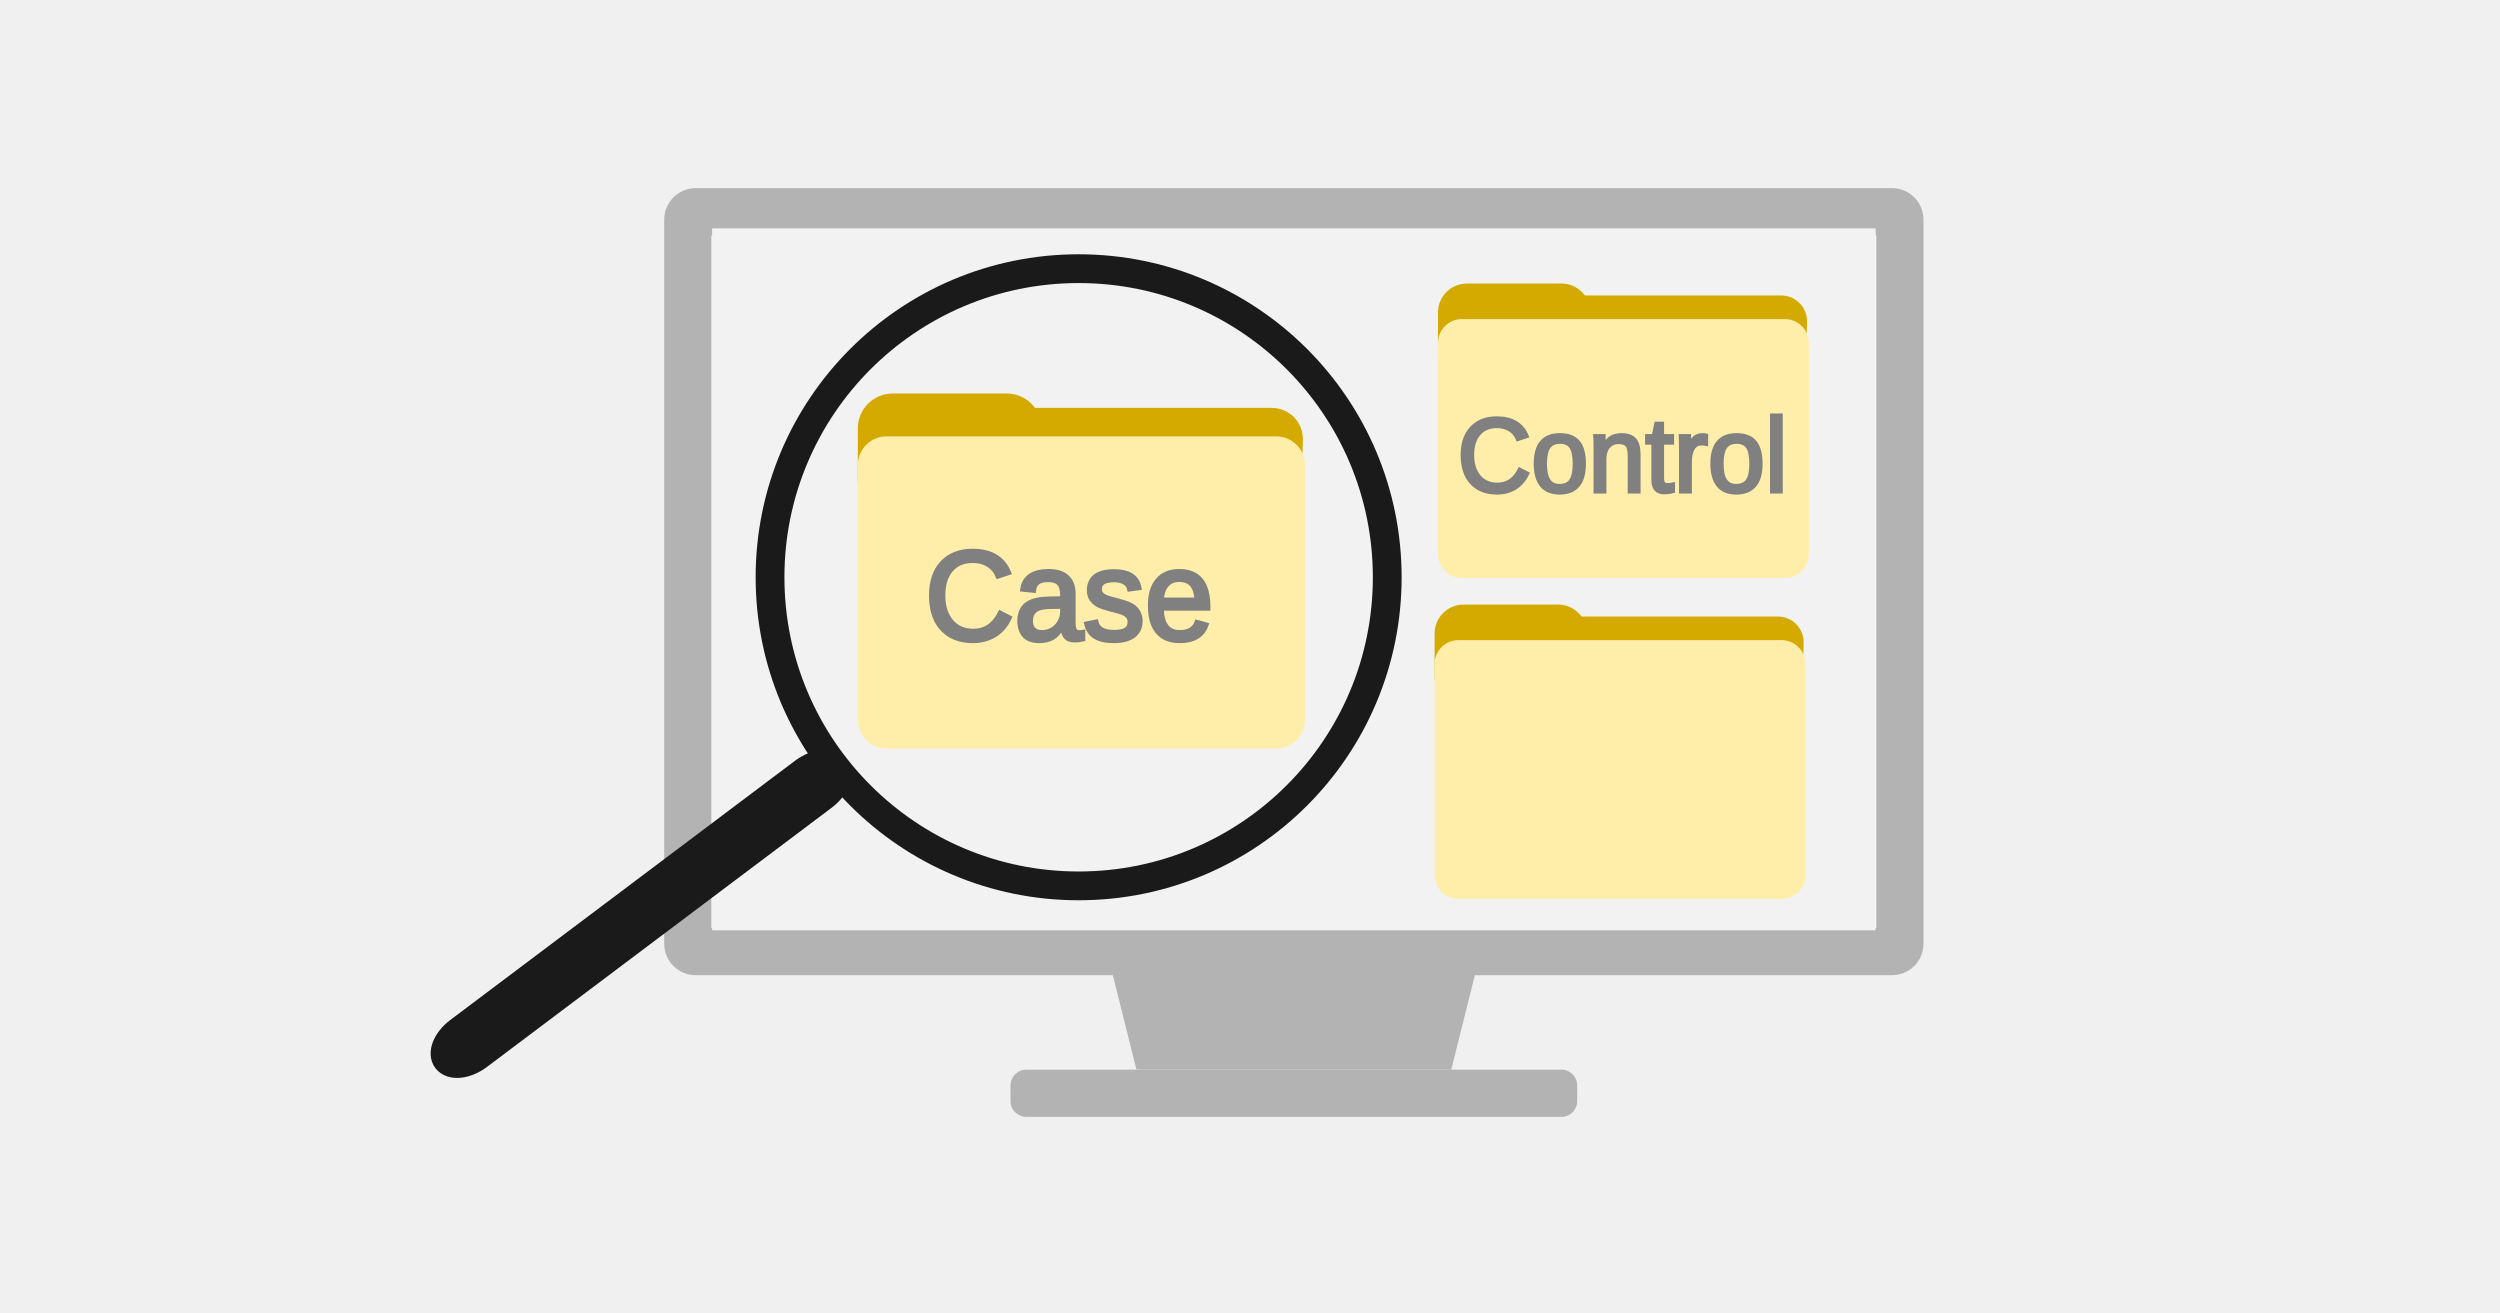
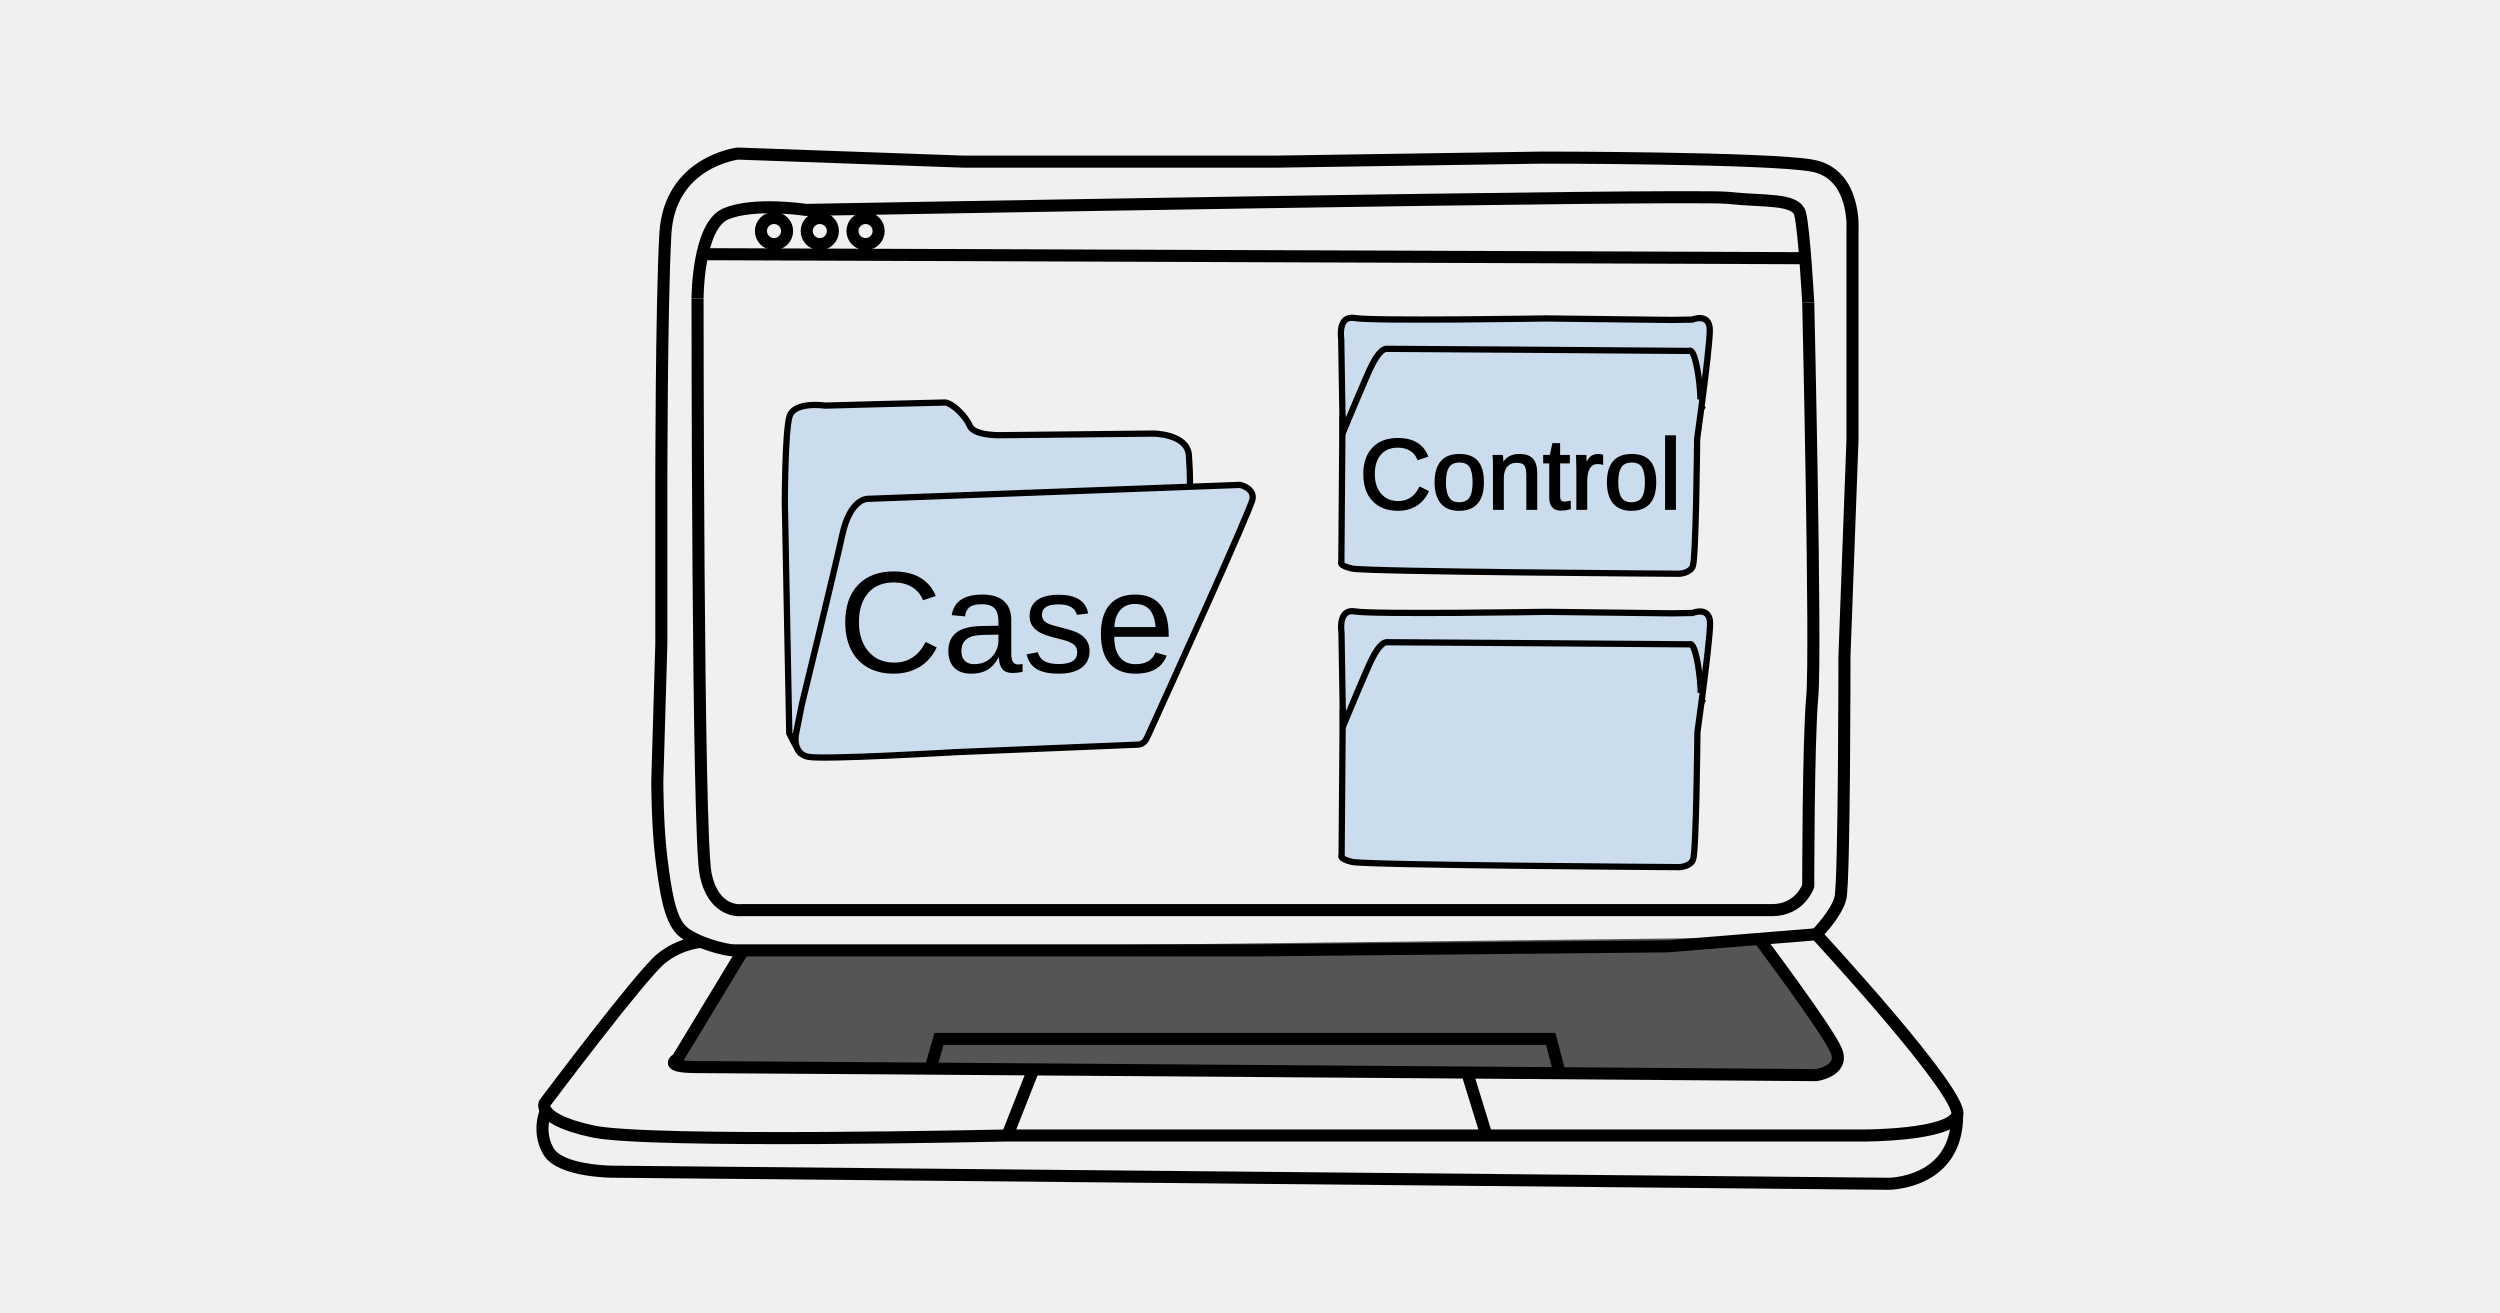
<svg xmlns="http://www.w3.org/2000/svg" viewBox="0 0 1200 630" version="1.1" id="svg33" xml:space="preserve">
  <defs id="defs1">
    <rect x="467.43" y="362.13" width="169.508" height="69.344" id="rect8" />
    <style id="style1">
        .st_light_blue{fill:#ccddec}
        .st_medium_blue{fill:#99badd}
        .st_dark_blue{fill:#4c86c5}
        .st_white{fill:#fff}
        .st_stroke_medium{fill:none;stroke:#99badd;stroke-width:4;stroke-linecap:round;stroke-linejoin:round}
    </style>
    <rect x="467.43" y="362.13" width="169.508" height="69.344" id="rect8-7" />
  </defs>
-   <path class="st_medium_blue" d="m 515.27,392.534 30.223,120.891 H 696.607 L 726.83,392.534 Z" id="path1" style="stroke-width:1.511;paint-order:stroke fill markers;fill:#b3b3b3" />
-   <rect class="st_medium_blue" x="485.047" y="513.426" width="272.005" height="22.667" rx="7.556" id="rect2" style="stroke-width:1.511;paint-order:stroke fill markers;fill:#b3b3b3" />
-   <rect class="st_medium_blue" x="318.822" y="90.306" width="604.457" height="377.785" rx="15.111" id="rect3" style="stroke-width:1.511;paint-order:stroke fill markers;fill:#b3b3b3" />
-   <rect class="st_white" x="341.489" y="112.973" width="559.122" height="332.451" id="rect4" style="stroke-width:1.511;paint-order:stroke fill markers" />
  <g transform="matrix(1.511141,0,0,1.511141,364.1559,143.196)" id="g6" style="paint-order:stroke fill markers" />
-   <g transform="matrix(1.511141,0,0,1.511141,666.3842,143.196)" id="g15" style="paint-order:stroke fill markers;fill:#f2f2f2">
-     <rect class="st_light_blue" x="-214.787" y="-22.219" width="369.597" height="222.955" id="rect7" style="fill:#f2f2f2;fill-opacity:1;stroke-width:2.072;paint-order:stroke fill markers" />
-     <g class="st_medium_blue" id="g14" style="paint-order:stroke fill markers;fill:#f2f2f2" />
+   <g transform="matrix(1.511141,0,0,1.511141,545.4929,211.1974)" id="g16" style="paint-order:stroke fill markers" />
+   <g id="layer1" />
+   <g id="layer2">
+     <g id="g1" transform="translate(3.898828)">
+       <path class="st2" d="m 864.051,145.187 c 0,0 3.863,168.051 1.932,189.299 -1.932,21.248 -1.932,90.786 -1.932,90.786 0,0 -3.863,11.59 -17.385,11.59 H 352.171 c 0,0 -13.521,1.932 -17.385,-17.385 -3.863,-19.316 -3.863,-276.222 -3.863,-276.222" id="path26" style="fill:none;stroke:#000000;stroke-width:5.795px;stroke-miterlimit:10" />
+       <line class="st2" x1="333.821" y1="122.007" x2="863.085" y2="123.939" id="line27" style="fill:none;stroke:#000000;stroke-width:5.795px;stroke-miterlimit:10" />
+       <path class="st2" d="m 330.924,143.255 c 0,0 0,-34.769 13.521,-40.564 13.521,-5.795 38.632,-1.932 38.632,-1.932 0,0 424.957,-7.726 442.341,-5.795 17.385,1.932 32.838,0 34.769,7.726 1.932,7.726 3.863,42.496 3.863,42.496" id="path27" style="fill:none;stroke:#000000;stroke-width:5.795px;stroke-miterlimit:10" />
+       <path class="st1" d="m 353.137,455.695 -31.872,52.637 c 0,0 -7.726,3.863 9.658,3.863 17.385,0 536.991,3.863 536.991,3.863 0,0 13.521,-1.932 9.658,-11.59 -3.863,-9.658 -37.609,-54.51 -37.609,-54.51" id="path37" style="fill:#555555;stroke:#000000;stroke-width:5.795px;stroke-miterlimit:10" />
+       <path class="st2" d="m 333.338,452.044 c 0,0 -10.141,0.27 -19.799,7.997 -9.658,7.726 -56.017,69.538 -56.017,69.538 0,0 -0.715,1.429 0.618,3.496 1.758,2.762 7.128,6.703 22.561,10.025 27.043,5.795 198.957,1.932 198.957,1.932 h 411.435 c 0,0 40.564,0 44.427,-9.658 3.863,-9.658 -67.607,-86.923 -67.607,-86.923 0,0 9.658,-9.658 11.59,-17.385 1.932,-7.726 1.932,-115.897 1.932,-115.897 L 885.299,210.862 V 110.418 c 0,0 1.932,-27.043 -19.316,-30.906 C 844.735,75.648 736.564,75.648 736.564,75.648 L 609.077,77.58 H 458.411 l -108.171,-3.863 c 0,0 -32.838,3.863 -34.769,38.632 -1.932,34.769 -1.932,121.692 -1.932,121.692 v 75.333 l -1.932,65.675 c 0,0 0,21.248 1.932,36.701 1.932,15.453 3.863,28.974 9.658,34.769 5.795,5.795 21.248,9.658 25.111,9.658 h 251.111 l 197.025,-1.932 71.47,-5.795" id="path38" style="fill:none;stroke:#000000;stroke-width:5.795px;stroke-miterlimit:10" />
+       <path class="st2" d="m 258.14,533.076 c 0,0 -4.481,10.025 1.313,19.683 5.795,9.658 30.906,9.658 30.906,9.658 l 612.324,5.795 c 0,0 32.838,0 32.838,-32.838" id="path39" style="fill:none;stroke:#000000;stroke-width:5.795px;stroke-miterlimit:10" />
+       <line class="st2" x1="492.291" y1="512.91" x2="479.658" y2="545.032" id="line39" style="fill:none;stroke:#000000;stroke-width:5.795px;stroke-miterlimit:10" />
+       <line class="st2" x1="700.423" y1="515.131" x2="709.348" y2="544.144" id="line40" style="fill:none;stroke:#000000;stroke-width:5.795px;stroke-miterlimit:10" />
+       <polyline class="st2" points="902.82 400.86 904.82 393.86 1056.82 393.86 1059 402.14" id="polyline40" style="fill:none;stroke:#000000;stroke-width:3px;stroke-miterlimit:10" transform="matrix(1.931622,0,0,1.931622,-1300.949,-262.1149)" />
+       <circle class="st2" cx="367.624" cy="110.9" r="6.278" id="circle40" style="fill:none;stroke:#000000;stroke-width:5.795px;stroke-miterlimit:10" />
+       <circle class="st2" cx="389.606" cy="110.9" r="6.278" id="circle41" style="fill:none;stroke:#000000;stroke-width:5.795px;stroke-miterlimit:10" />
+       <circle class="st2" cx="411.569" cy="110.9" r="6.278" id="circle42" style="fill:none;stroke:#000000;stroke-width:5.795px;stroke-miterlimit:10" />
+       <g id="g26" transform="translate(404.2765,-226.295)">
+         <path class="st0" d="m 412.51,384.57 c 0.08,5.14 -2.25,23.93 -4.06,37.58 l -0.73,-0.46 0.31,-3.66 c 0,0 -0.13,-8.35 -1.94,-16.66 -1.8,-8.32 -3.45,-6.62 -3.45,-6.62 0,0 -141.93,-1.07 -145.27,-1.01 -3.34,0.06 -6.57,6.78 -8.19,10.15 -0.76,1.58 -3.64,8.36 -6.5,15.1 -0.18,0.44 -0.37,0.86 -0.55,1.29 -3.01,7.14 -5.82,13.87 -5.82,13.87 l -0.67,-41.73 -0.05,-3.34 c 0,0 -1.86,-11.66 6.52,-10.12 8.37,1.54 91.83,0.2 91.83,0.2 l 60.12,0.71 10.01,-0.16 c 0,0 8.29,-3.47 8.43,4.87 z" id="path8-9" style="fill:#99badd" />
+         <path class="st1" d="m 409.79,423.01 -2.24,5.86 c 0.29,-2.01 0.58,-4.28 0.91,-6.73 l 1.33,0.86 z" id="path9" style="fill:#ffffff" />
+         <path class="st0" d="m 407.73,421.7 0.73,0.46 c -0.33,2.44 -0.63,4.72 -0.91,6.73 l -0.3,0.79 h -0.18 c 0,0 0.67,-7.97 0.67,-7.97 z" id="path10" style="fill:#99badd" />
+         <path class="st1" d="m 404.73,419.76 3,1.94 -0.67,7.97 -9.13,0.28 h -0.05 c -0.48,-0.04 -0.94,-0.05 -1.34,-0.04 -1.15,0.02 -2.92,0.05 -4.8,0.23 l -32.81,0.96 c 0.63,-2.53 2.49,-5.25 2.45,-7.3 -0.05,-3.34 6.57,-6.78 9.88,-8.51 3.31,-1.73 16.69,-0.27 21.7,-0.35 5.01,-0.08 11.76,4.82 11.76,4.82 z" id="path11" style="fill:#ffffff" />
+         <path class="st0" d="m 407.24,429.67 0.3,-0.79 c -0.03,0.27 -0.06,0.54 -0.1,0.79 z" id="path12" style="fill:#99badd" />
+         <path class="st0" d="m 407.24,429.67 h 0.2 c -0.52,3.95 -0.91,6.69 -1,7.29 l 0.56,-6.64 z" id="path13" style="fill:#99badd" />
+         <polygon class="st0" points="407.24,429.67 407,430.32 407.06,429.67 " id="polygon13" style="fill:#99badd" />
+         <path class="st1" d="m 407.06,429.67 -0.06,0.65 -0.42,1.09 c 0,0 -5.13,-1.2 -8.66,-1.46 l 9.13,-0.28 z" id="path14" style="fill:#ffffff" />
+         <path class="st1" d="m 406.58,431.41 0.42,-1.09 -0.56,6.64 v 0.03 c 0,0 -24.8,0.85 -24.8,0.85 1.33,-2.43 0.15,-1.35 1.6,-4.38 1.05,-2.2 4.98,-3.02 8.49,-3.32 l 6.14,-0.18 h 0.05 c 3.53,0.26 8.66,1.46 8.66,1.46 z" id="path15" style="fill:#ffffff" />
+         <path class="st1" d="m 358.93,431.09 32.81,-0.96 c -3.52,0.31 -7.45,1.12 -8.49,3.32 -1.45,3.03 -0.27,1.96 -1.6,4.38 l -18.89,0.65 c -0.95,-1.04 -1.9,-2.07 -2.85,-2.99 -1.31,-1.26 -1.38,-2.8 -0.97,-4.41 z" id="path16" style="fill:#ffffff" />
+         <path class="st1" d="m 362.75,438.49 18.89,-0.65 c -0.15,0.27 -0.32,0.59 -0.55,0.96 -2.2,3.67 -7.7,4.83 -11.04,4.88 -2.4,0.04 -4.85,-2.53 -7.3,-5.19 z" id="path17" style="fill:#ffffff" />
+         <path class="st1" d="m 362.75,438.49 -77.46,2.68 c 2.18,-2.49 2.66,-4.88 2.74,-7.99 l 70.89,-2.09 c -0.41,1.61 -0.33,3.14 0.97,4.41 0.95,0.92 1.9,1.96 2.85,2.99 z" id="path18" style="fill:#ffffff" />
+         <line class="st3" x1="408.46" y1="422.15" x2="409.79" y2="423.01" id="line19" style="fill:none;stroke:#000000;stroke-width:3px;stroke-miterlimit:10" />
+         <g id="g24">
+           <g id="g21">
+             <path class="st0" d="m 412.51,384.57 c 0.07,4.66 -1.84,20.5 -3.54,33.58 l -0.94,-0.12 c 0,0 -0.13,-8.35 -1.94,-16.66 -1.8,-8.32 -3.45,-6.62 -3.45,-6.62 0,0 -141.93,-1.07 -145.27,-1.01 -3.34,0.06 -6.57,6.78 -8.19,10.15 -0.76,1.58 -3.64,8.36 -6.5,15.1 -0.18,0.44 -0.37,0.86 -0.55,1.29 -3.01,7.14 -5.82,13.87 -5.82,13.87 l -0.13,-8.35 -0.59,-36.72 c 0,0 -1.86,-11.66 6.52,-10.12 8.37,1.54 91.83,0.2 91.83,0.2 l 60.12,0.71 10.01,-0.16 c 0,0 8.29,-3.47 8.43,4.87 z" id="path20" style="fill:#99badd" />
+             <path class="st0" d="m 408.04,418.03 0.94,0.12 c -0.18,1.37 -0.34,2.71 -0.52,4 -0.33,2.44 -0.63,4.72 -0.91,6.73 -0.03,0.27 -0.06,0.54 -0.1,0.79 -0.52,3.95 -0.91,6.69 -1,7.3 v 0.05 c -0.02,1.92 -0.54,57.91 -2.12,61.22 -1.62,3.36 -6.62,3.45 -6.62,3.45 0,0 -150.28,-0.93 -156.98,-2.5 -6.7,-1.56 -5.06,-3.26 -5.06,-3.26 l 0.55,-70.13 0.13,8.35 c 0,0 2.81,-6.72 5.82,-13.87 0.18,-0.44 0.37,-0.86 0.55,-1.29 2.86,-6.74 5.74,-13.52 6.5,-15.1 1.62,-3.36 4.85,-10.09 8.19,-10.15 3.34,-0.06 145.27,1.01 145.27,1.01 0,0 1.64,-1.7 3.45,6.62 1.8,8.32 1.94,16.66 1.94,16.66 z" id="path21" style="fill:#99badd" />
+           </g>
+           <g id="g23">
+             <path class="st3" d="m 236.2,425.79 -0.59,-36.72 c 0,0 -1.86,-11.66 6.52,-10.12 8.37,1.54 91.83,0.2 91.83,0.2 l 60.12,0.71 10.01,-0.16 c 0,0 8.29,-3.47 8.43,4.87 0.07,4.66 -1.84,20.5 -3.54,33.58 -0.18,1.37 -0.34,2.71 -0.52,4 -0.33,2.44 -0.63,4.72 -0.91,6.73 -0.03,0.27 -0.06,0.54 -0.1,0.79 -0.52,3.95 -0.91,6.69 -1,7.3 v 0.05 c -0.02,1.92 -0.54,57.91 -2.12,61.22 -1.62,3.36 -6.62,3.45 -6.62,3.45 0,0 -150.28,-0.93 -156.98,-2.5 -6.7,-1.56 -5.06,-3.26 -5.06,-3.26 l 0.55,-70.13 z" id="path22" style="fill:#cbdced;stroke:#000000;stroke-width:3px;stroke-miterlimit:10;fill-opacity:1" />
+             <path class="st3" d="m 236.2,425.79 0.13,8.35 c 0,0 2.81,-6.72 5.82,-13.87 0.18,-0.44 0.37,-0.86 0.55,-1.29 2.86,-6.74 5.74,-13.52 6.5,-15.1 1.62,-3.36 4.85,-10.09 8.19,-10.15 3.34,-0.06 145.27,1.01 145.27,1.01 0,0 1.64,-1.7 3.45,6.62 1.8,8.32 1.94,16.66 1.94,16.66" id="path23" style="fill:none;stroke:#000000;stroke-width:3px;stroke-miterlimit:10" />
+           </g>
+         </g>
+         <line class="st3" x1="406.44" y1="437.01" x2="406.42" y2="437.09" id="line24" style="fill:none;stroke:#000000;stroke-width:3px;stroke-miterlimit:10" />
+       </g>
+       <g id="g26-9" transform="translate(404.4056,-85.46678)">
+         <path class="st0" d="m 412.51,384.57 c 0.08,5.14 -2.25,23.93 -4.06,37.58 l -0.73,-0.46 0.31,-3.66 c 0,0 -0.13,-8.35 -1.94,-16.66 -1.8,-8.32 -3.45,-6.62 -3.45,-6.62 0,0 -141.93,-1.07 -145.27,-1.01 -3.34,0.06 -6.57,6.78 -8.19,10.15 -0.76,1.58 -3.64,8.36 -6.5,15.1 -0.18,0.44 -0.37,0.86 -0.55,1.29 -3.01,7.14 -5.82,13.87 -5.82,13.87 l -0.67,-41.73 -0.05,-3.34 c 0,0 -1.86,-11.66 6.52,-10.12 8.37,1.54 91.83,0.2 91.83,0.2 l 60.12,0.71 10.01,-0.16 c 0,0 8.29,-3.47 8.43,4.87 z" id="path8-9-7" style="fill:#99badd" />
+         <path class="st1" d="m 409.79,423.01 -2.24,5.86 c 0.29,-2.01 0.58,-4.28 0.91,-6.73 l 1.33,0.86 z" id="path9-0" style="fill:#ffffff" />
+         <path class="st0" d="m 407.73,421.7 0.73,0.46 c -0.33,2.44 -0.63,4.72 -0.91,6.73 l -0.3,0.79 h -0.18 c 0,0 0.67,-7.97 0.67,-7.97 z" id="path10-3" style="fill:#99badd" />
+         <path class="st1" d="m 404.73,419.76 3,1.94 -0.67,7.97 -9.13,0.28 h -0.05 c -0.48,-0.04 -0.94,-0.05 -1.34,-0.04 -1.15,0.02 -2.92,0.05 -4.8,0.23 l -32.81,0.96 c 0.63,-2.53 2.49,-5.25 2.45,-7.3 -0.05,-3.34 6.57,-6.78 9.88,-8.51 3.31,-1.73 16.69,-0.27 21.7,-0.35 5.01,-0.08 11.76,4.82 11.76,4.82 z" id="path11-9" style="fill:#ffffff" />
+         <path class="st0" d="m 407.24,429.67 0.3,-0.79 c -0.03,0.27 -0.06,0.54 -0.1,0.79 z" id="path12-8" style="fill:#99badd" />
+         <path class="st0" d="m 407.24,429.67 h 0.2 c -0.52,3.95 -0.91,6.69 -1,7.29 l 0.56,-6.64 z" id="path13-6" style="fill:#99badd" />
+         <polygon class="st0" points="407,430.32 407.06,429.67 407.24,429.67 " id="polygon13-5" style="fill:#99badd" />
+         <path class="st1" d="m 407.06,429.67 -0.06,0.65 -0.42,1.09 c 0,0 -5.13,-1.2 -8.66,-1.46 l 9.13,-0.28 z" id="path14-7" style="fill:#ffffff" />
+         <path class="st1" d="m 406.58,431.41 0.42,-1.09 -0.56,6.64 v 0.03 c 0,0 -24.8,0.85 -24.8,0.85 1.33,-2.43 0.15,-1.35 1.6,-4.38 1.05,-2.2 4.98,-3.02 8.49,-3.32 l 6.14,-0.18 h 0.05 c 3.53,0.26 8.66,1.46 8.66,1.46 z" id="path15-6" style="fill:#ffffff" />
+         <path class="st1" d="m 358.93,431.09 32.81,-0.96 c -3.52,0.31 -7.45,1.12 -8.49,3.32 -1.45,3.03 -0.27,1.96 -1.6,4.38 l -18.89,0.65 c -0.95,-1.04 -1.9,-2.07 -2.85,-2.99 -1.31,-1.26 -1.38,-2.8 -0.97,-4.41 z" id="path16-2" style="fill:#ffffff" />
+         <path class="st1" d="m 362.75,438.49 18.89,-0.65 c -0.15,0.27 -0.32,0.59 -0.55,0.96 -2.2,3.67 -7.7,4.83 -11.04,4.88 -2.4,0.04 -4.85,-2.53 -7.3,-5.19 z" id="path17-7" style="fill:#ffffff" />
+         <path class="st1" d="m 362.75,438.49 -77.46,2.68 c 2.18,-2.49 2.66,-4.88 2.74,-7.99 l 70.89,-2.09 c -0.41,1.61 -0.33,3.14 0.97,4.41 0.95,0.92 1.9,1.96 2.85,2.99 z" id="path18-0" style="fill:#ffffff" />
+         <line class="st3" x1="408.46" y1="422.15" x2="409.79" y2="423.01" id="line19-9" style="fill:none;stroke:#000000;stroke-width:3px;stroke-miterlimit:10" />
+         <g id="g24-9">
+           <g id="g21-9">
+             <path class="st0" d="m 412.51,384.57 c 0.07,4.66 -1.84,20.5 -3.54,33.58 l -0.94,-0.12 c 0,0 -0.13,-8.35 -1.94,-16.66 -1.8,-8.32 -3.45,-6.62 -3.45,-6.62 0,0 -141.93,-1.07 -145.27,-1.01 -3.34,0.06 -6.57,6.78 -8.19,10.15 -0.76,1.58 -3.64,8.36 -6.5,15.1 -0.18,0.44 -0.37,0.86 -0.55,1.29 -3.01,7.14 -5.82,13.87 -5.82,13.87 l -0.13,-8.35 -0.59,-36.72 c 0,0 -1.86,-11.66 6.52,-10.12 8.37,1.54 91.83,0.2 91.83,0.2 l 60.12,0.71 10.01,-0.16 c 0,0 8.29,-3.47 8.43,4.87 z" id="path20-1" style="fill:#99badd" />
+             <path class="st0" d="m 408.04,418.03 0.94,0.12 c -0.18,1.37 -0.34,2.71 -0.52,4 -0.33,2.44 -0.63,4.72 -0.91,6.73 -0.03,0.27 -0.06,0.54 -0.1,0.79 -0.52,3.95 -0.91,6.69 -1,7.3 v 0.05 c -0.02,1.92 -0.54,57.91 -2.12,61.22 -1.62,3.36 -6.62,3.45 -6.62,3.45 0,0 -150.28,-0.93 -156.98,-2.5 -6.7,-1.56 -5.06,-3.26 -5.06,-3.26 l 0.55,-70.13 0.13,8.35 c 0,0 2.81,-6.72 5.82,-13.87 0.18,-0.44 0.37,-0.86 0.55,-1.29 2.86,-6.74 5.74,-13.52 6.5,-15.1 1.62,-3.36 4.85,-10.09 8.19,-10.15 3.34,-0.06 145.27,1.01 145.27,1.01 0,0 1.64,-1.7 3.45,6.62 1.8,8.32 1.94,16.66 1.94,16.66 z" id="path21-7" style="fill:#cbdced;fill-opacity:1" />
+           </g>
+           <g id="g23-2">
+             <path class="st3" d="m 236.2,425.79 -0.59,-36.72 c 0,0 -1.86,-11.66 6.52,-10.12 8.37,1.54 91.83,0.2 91.83,0.2 l 60.12,0.71 10.01,-0.16 c 0,0 8.29,-3.47 8.43,4.87 0.07,4.66 -1.84,20.5 -3.54,33.58 -0.18,1.37 -0.34,2.71 -0.52,4 -0.33,2.44 -0.63,4.72 -0.91,6.73 -0.03,0.27 -0.06,0.54 -0.1,0.79 -0.52,3.95 -0.91,6.69 -1,7.3 v 0.05 c -0.02,1.92 -0.54,57.91 -2.12,61.22 -1.62,3.36 -6.62,3.45 -6.62,3.45 0,0 -150.28,-0.93 -156.98,-2.5 -6.7,-1.56 -5.06,-3.26 -5.06,-3.26 l 0.55,-70.13 z" id="path22-3" style="fill:#cbdced;stroke:#000000;stroke-width:3px;stroke-miterlimit:10;fill-opacity:1" />
+             <path class="st3" d="m 236.2,425.79 0.13,8.35 c 0,0 2.81,-6.72 5.82,-13.87 0.18,-0.44 0.37,-0.86 0.55,-1.29 2.86,-6.74 5.74,-13.52 6.5,-15.1 1.62,-3.36 4.85,-10.09 8.19,-10.15 3.34,-0.06 145.27,1.01 145.27,1.01 0,0 1.64,-1.7 3.45,6.62 1.8,8.32 1.94,16.66 1.94,16.66" id="path23-6" style="fill:none;stroke:#000000;stroke-width:3px;stroke-miterlimit:10" />
+           </g>
+         </g>
+         <line class="st3" x1="406.44" y1="437.01" x2="406.42" y2="437.09" id="line24-5" style="fill:none;stroke:#000000;stroke-width:3px;stroke-miterlimit:10" />
+       </g>
+       <g id="g6-3" transform="translate(-150.9229,84.36135)">
+         <path class="st2" d="m 531.378,277.334 c -1.49,-1.49 -5.501,-9.661 -5.501,-9.661 L 523.75,157.32 c 0,0 0,-34.31 2.24,-41.77 2.24,-7.46 17.16,-5.22 17.16,-5.22 0,0 54.45,-1.49 57.44,-1.49 2.99,0 9.7,5.97 11.93,11.19 2.24,5.22 16.41,4.48 16.41,4.48 l 71.61,-0.75 c 0,0 16.41,0 17.16,10.44 0.75,10.44 0.46,15.31 0.46,15.31" id="path2" style="fill:#cbdced;fill-opacity:1;stroke:#000000;stroke-width:3px;stroke-miterlimit:10" />
+         <path class="st2" d="m 697.25,270.34 c -0.73,1.6 -2.29,2.64 -4.04,2.72 l -87.4,3.61 c 0,0 -63.4,3.73 -70.86,2.24 -7.46,-1.49 -5.97,-10.44 -5.97,-10.44 l 2.98,-14.92 c 0,0 15.66,-64.15 19.39,-81.3 3.73,-17.15 11.93,-17.16 11.93,-17.16 l 179.02,-6.71 c 0,0 6.71,1.49 5.97,6.71 -0.68,4.75 -42.124,95.927 -49.834,112.817 z" id="path3" style="fill:#cbdced;fill-opacity:1;stroke:#000000;stroke-width:3px;stroke-miterlimit:10" />
+       </g>
+       <text class="st10" id="text17" style="font-weight:300;font-size:69.333px;font-family:Helvetica-Light, Helvetica" x="398.3" y="322.693">
+         <tspan x="398.3" y="322.693" id="tspan17" style="font-style:normal;font-variant:normal;font-weight:normal;font-stretch:normal;font-size:69.333px;font-family:arial;-inkscape-font-specification:arial">Case</tspan>
+       </text>
+       <text class="st10" id="text17-5" style="font-weight:300;font-size:48px;font-family:Helvetica-Light, Helvetica;fill:#000000;stroke:#000000" x="648.533" y="244.232">
+         <tspan x="648.533" y="244.232" id="tspan17-4" style="font-style:normal;font-variant:normal;font-weight:normal;font-stretch:normal;font-size:48px;font-family:Arial;-inkscape-font-specification:Arial;fill:#000000;stroke:#000000">Control</tspan>
+       </text>
+     </g>
  </g>
-   <g transform="matrix(1.511141,0,0,1.511141,545.4929,211.1974)" id="g16" style="paint-order:stroke fill markers" />
-   <g id="g7" transform="matrix(1.060342,0,0,1.060342,517.456,-153.0342)">
-     <rect style="fill:#d4aa00;stroke:#d4aa00;stroke-width:2.756;paint-order:fill markers stroke" id="rect5" width="66.246" height="43.094" x="164.315" y="274.062" rx="11.724" />
-     <rect style="fill:#d4aa00;stroke:#d4aa00;stroke-width:4.147;paint-order:fill markers stroke" id="rect5-5" width="153.233" height="42.199" x="181.998" y="-322.441" rx="9.965" transform="matrix(1,0,0.02517947,-0.9996829,0,0)" />
-     <rect style="fill:#ffeeaa;stroke:#ffeeaa;stroke-width:1.593;paint-order:fill markers stroke" id="rect1" width="166.289" height="115.565" x="163.733" y="289.58" rx="10" />
-   </g>
-   <g id="g7-1" transform="matrix(1.060342,0,0,1.060342,515.8365,1.059033)">
-     <rect style="fill:#d4aa00;stroke:#d4aa00;stroke-width:2.756;paint-order:fill markers stroke" id="rect5-3" width="66.246" height="43.094" x="164.315" y="274.062" rx="11.724" />
-     <rect style="fill:#d4aa00;stroke:#d4aa00;stroke-width:4.147;paint-order:fill markers stroke" id="rect5-5-9" width="153.233" height="42.199" x="181.998" y="-322.441" rx="9.965" transform="matrix(1,0,0.02517947,-0.9996829,0,0)" />
-     <rect style="fill:#ffeeaa;stroke:#ffeeaa;stroke-width:1.593;paint-order:fill markers stroke" id="rect1-7" width="166.289" height="115.565" x="163.733" y="289.58" rx="10" />
-   </g>
-   <text xml:space="preserve" id="text7" style="font-size:12px;font-family:Arial;-inkscape-font-specification:'Arial, Normal';text-align:start;writing-mode:lr-tb;direction:ltr;white-space:pre;shape-inside:url(#rect8);fill:#808080;stroke:#808080;stroke-width:0.443;stroke-dasharray:none;paint-order:fill markers stroke" transform="matrix(4.100116,0,0,4.202166,-1217.002,-1331.192)">
-     <tspan x="467.43" y="372.938" id="tspan1">Control</tspan>
-   </text>
-   <g id="g7-5" transform="matrix(1.278777,0,0,1.278777,203.3855,-159.8248)">
-     <rect style="fill:#d4aa00;stroke:#d4aa00;stroke-width:2.756;paint-order:fill markers stroke" id="rect5-0" width="66.246" height="43.094" x="164.315" y="274.062" rx="11.724" />
-     <rect style="fill:#d4aa00;stroke:#d4aa00;stroke-width:4.147;paint-order:fill markers stroke" id="rect5-5-2" width="153.233" height="42.199" x="181.998" y="-322.441" rx="9.965" transform="matrix(1,0,0.02517947,-0.9996829,0,0)" />
-     <rect style="fill:#ffeeaa;stroke:#ffeeaa;stroke-width:1.593;paint-order:fill markers stroke" id="rect1-1" width="166.289" height="115.565" x="163.733" y="289.58" rx="10" />
-   </g>
-   <text xml:space="preserve" id="text7-8" style="font-size:12px;font-family:Arial;-inkscape-font-specification:'Arial, Normal';text-align:start;writing-mode:lr-tb;direction:ltr;white-space:pre;shape-inside:url(#rect8-7);fill:#808080;stroke:#808080;stroke-width:0.443;stroke-dasharray:none;paint-order:fill markers stroke" transform="matrix(4.944755,0,0,5.067828,-1867.314,-1583.027)">
-     <tspan x="467.43" y="372.938" id="tspan2">Case</tspan>
-   </text>
-   <circle style="fill:none;stroke:#1a1a1a;stroke-width:13.815;stroke-dasharray:none;paint-order:fill markers stroke" id="path8" cx="517.744" cy="277.091" r="148.129" />
-   <rect style="fill:#1a1a1a;stroke:#1a1a1a;stroke-width:11.331;stroke-linecap:butt;stroke-dasharray:none;paint-order:fill markers stroke" id="rect9" width="235.466" height="17.263" x="-144.333" y="526.942" rx="14.155" transform="matrix(0.7992427,-0.6010085,0.6141907,0.7891576,0,0)" />
</svg>
